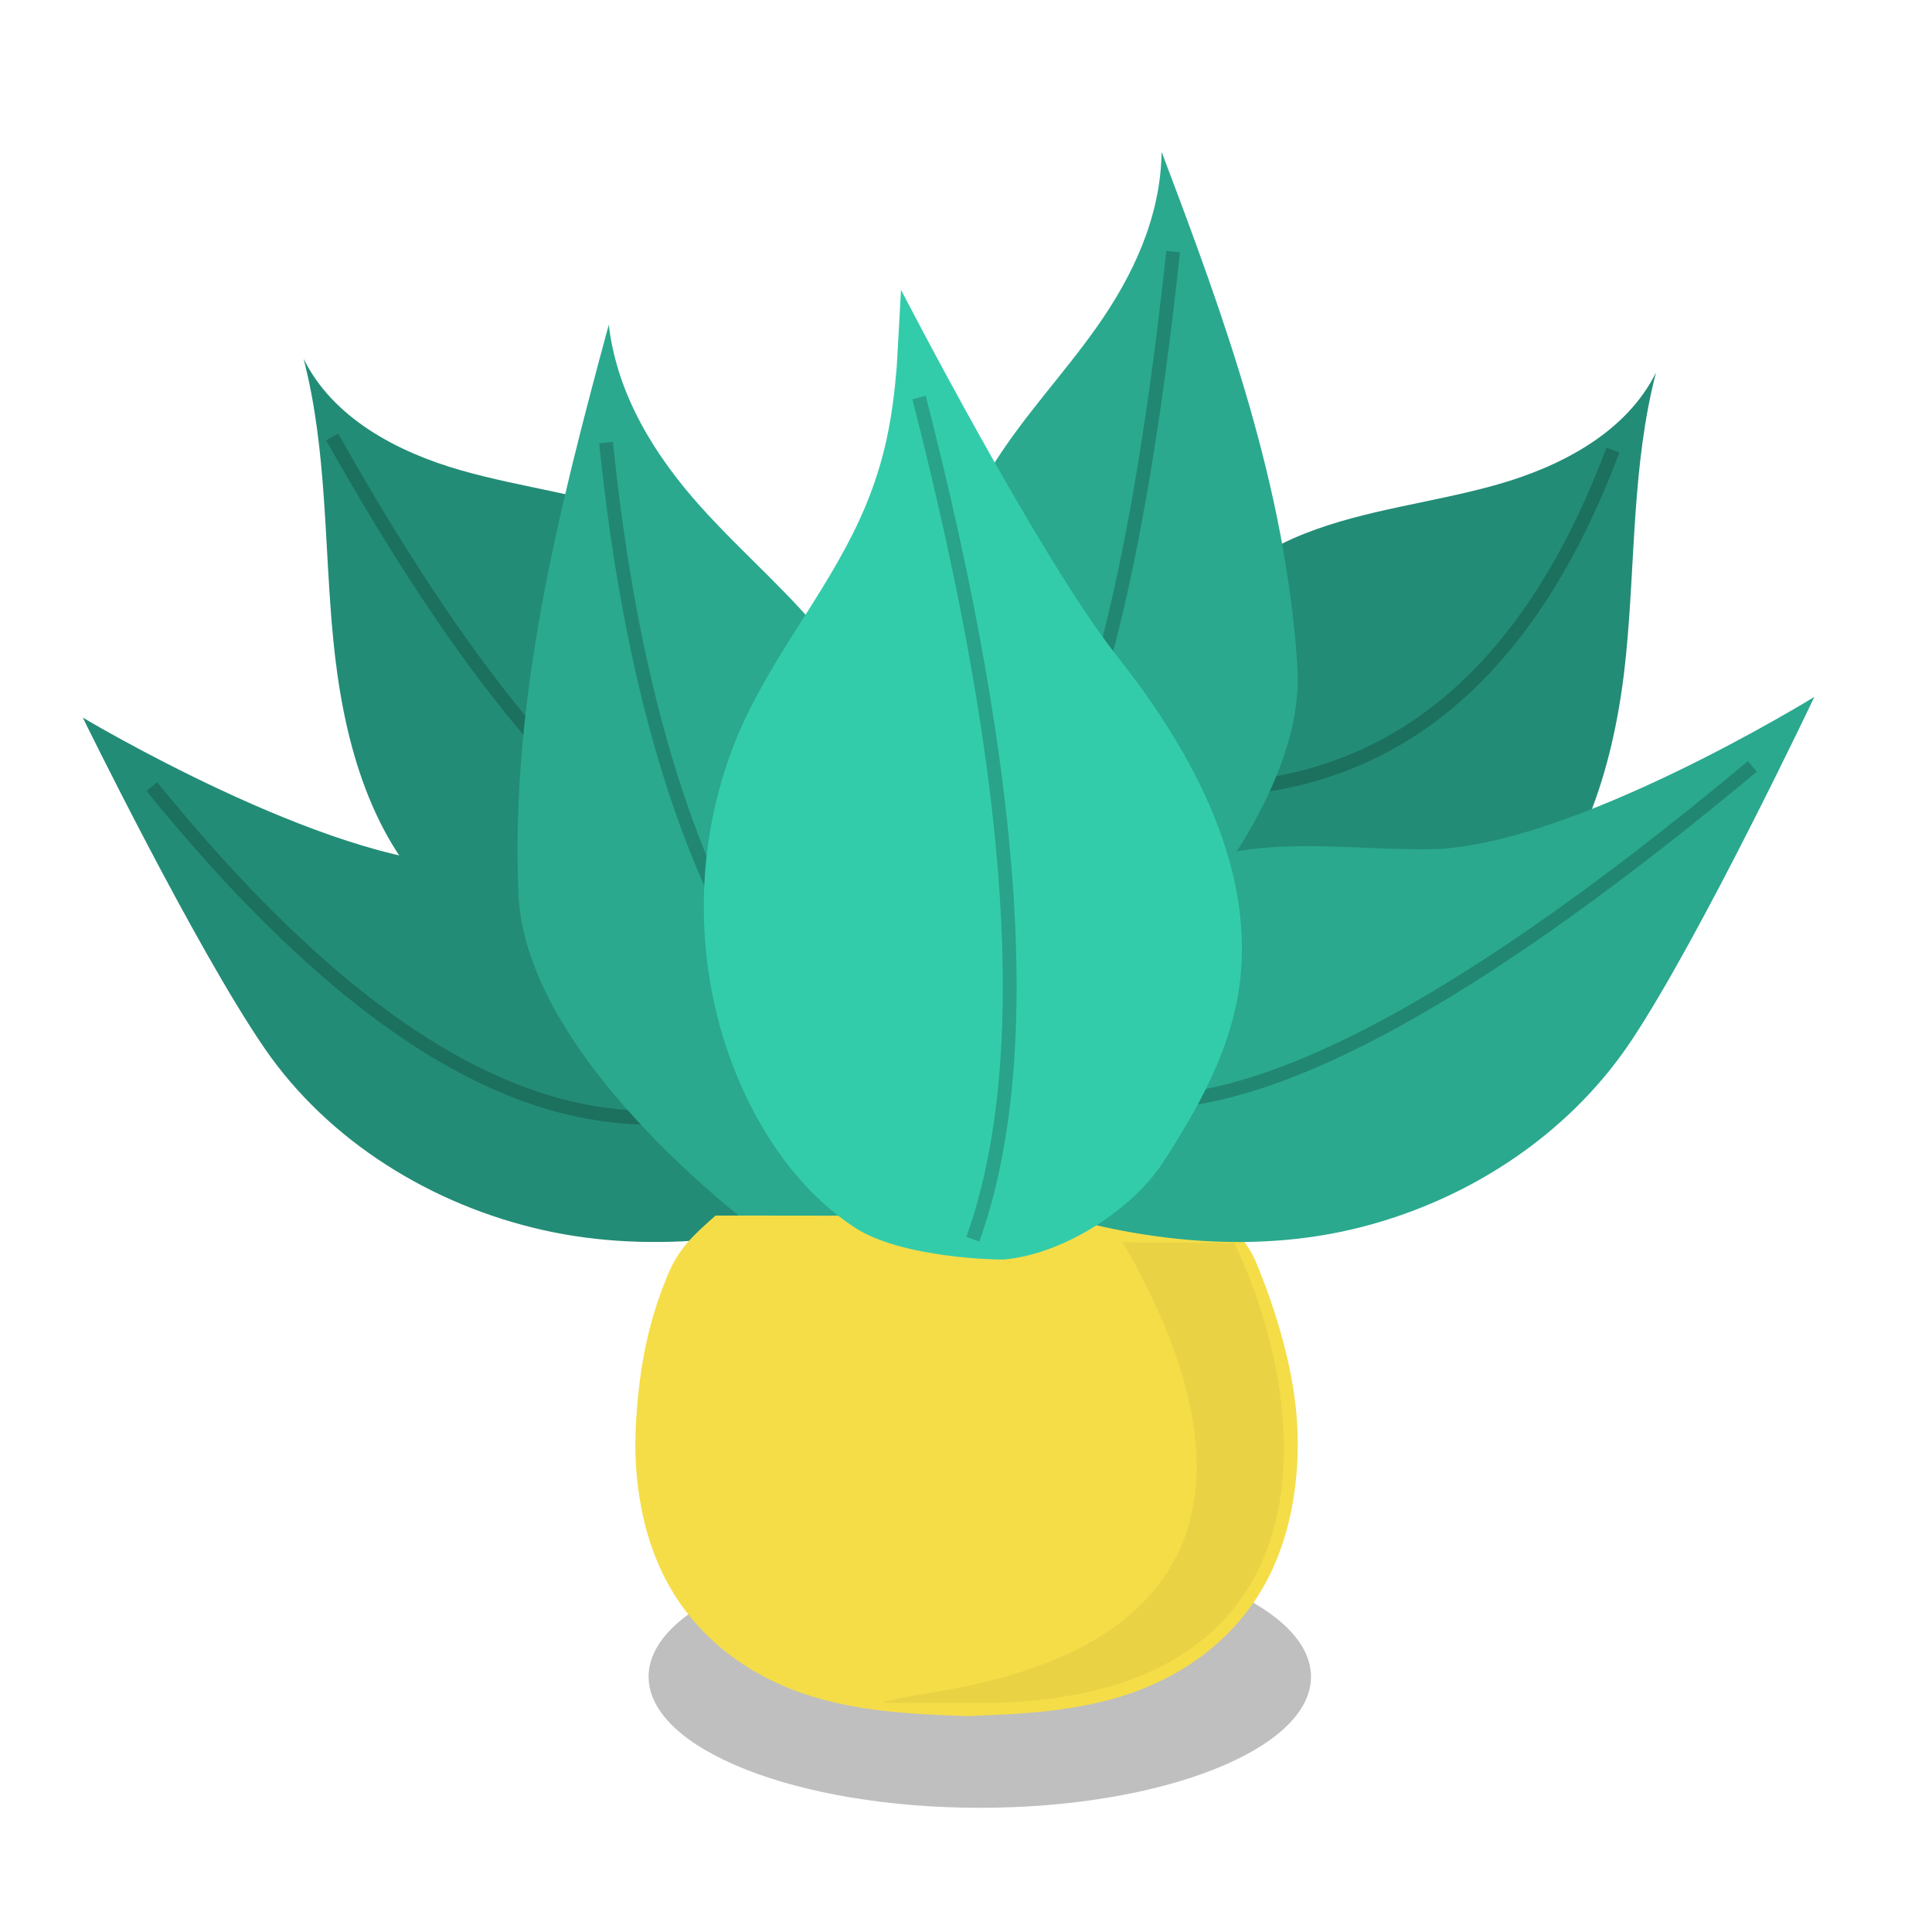
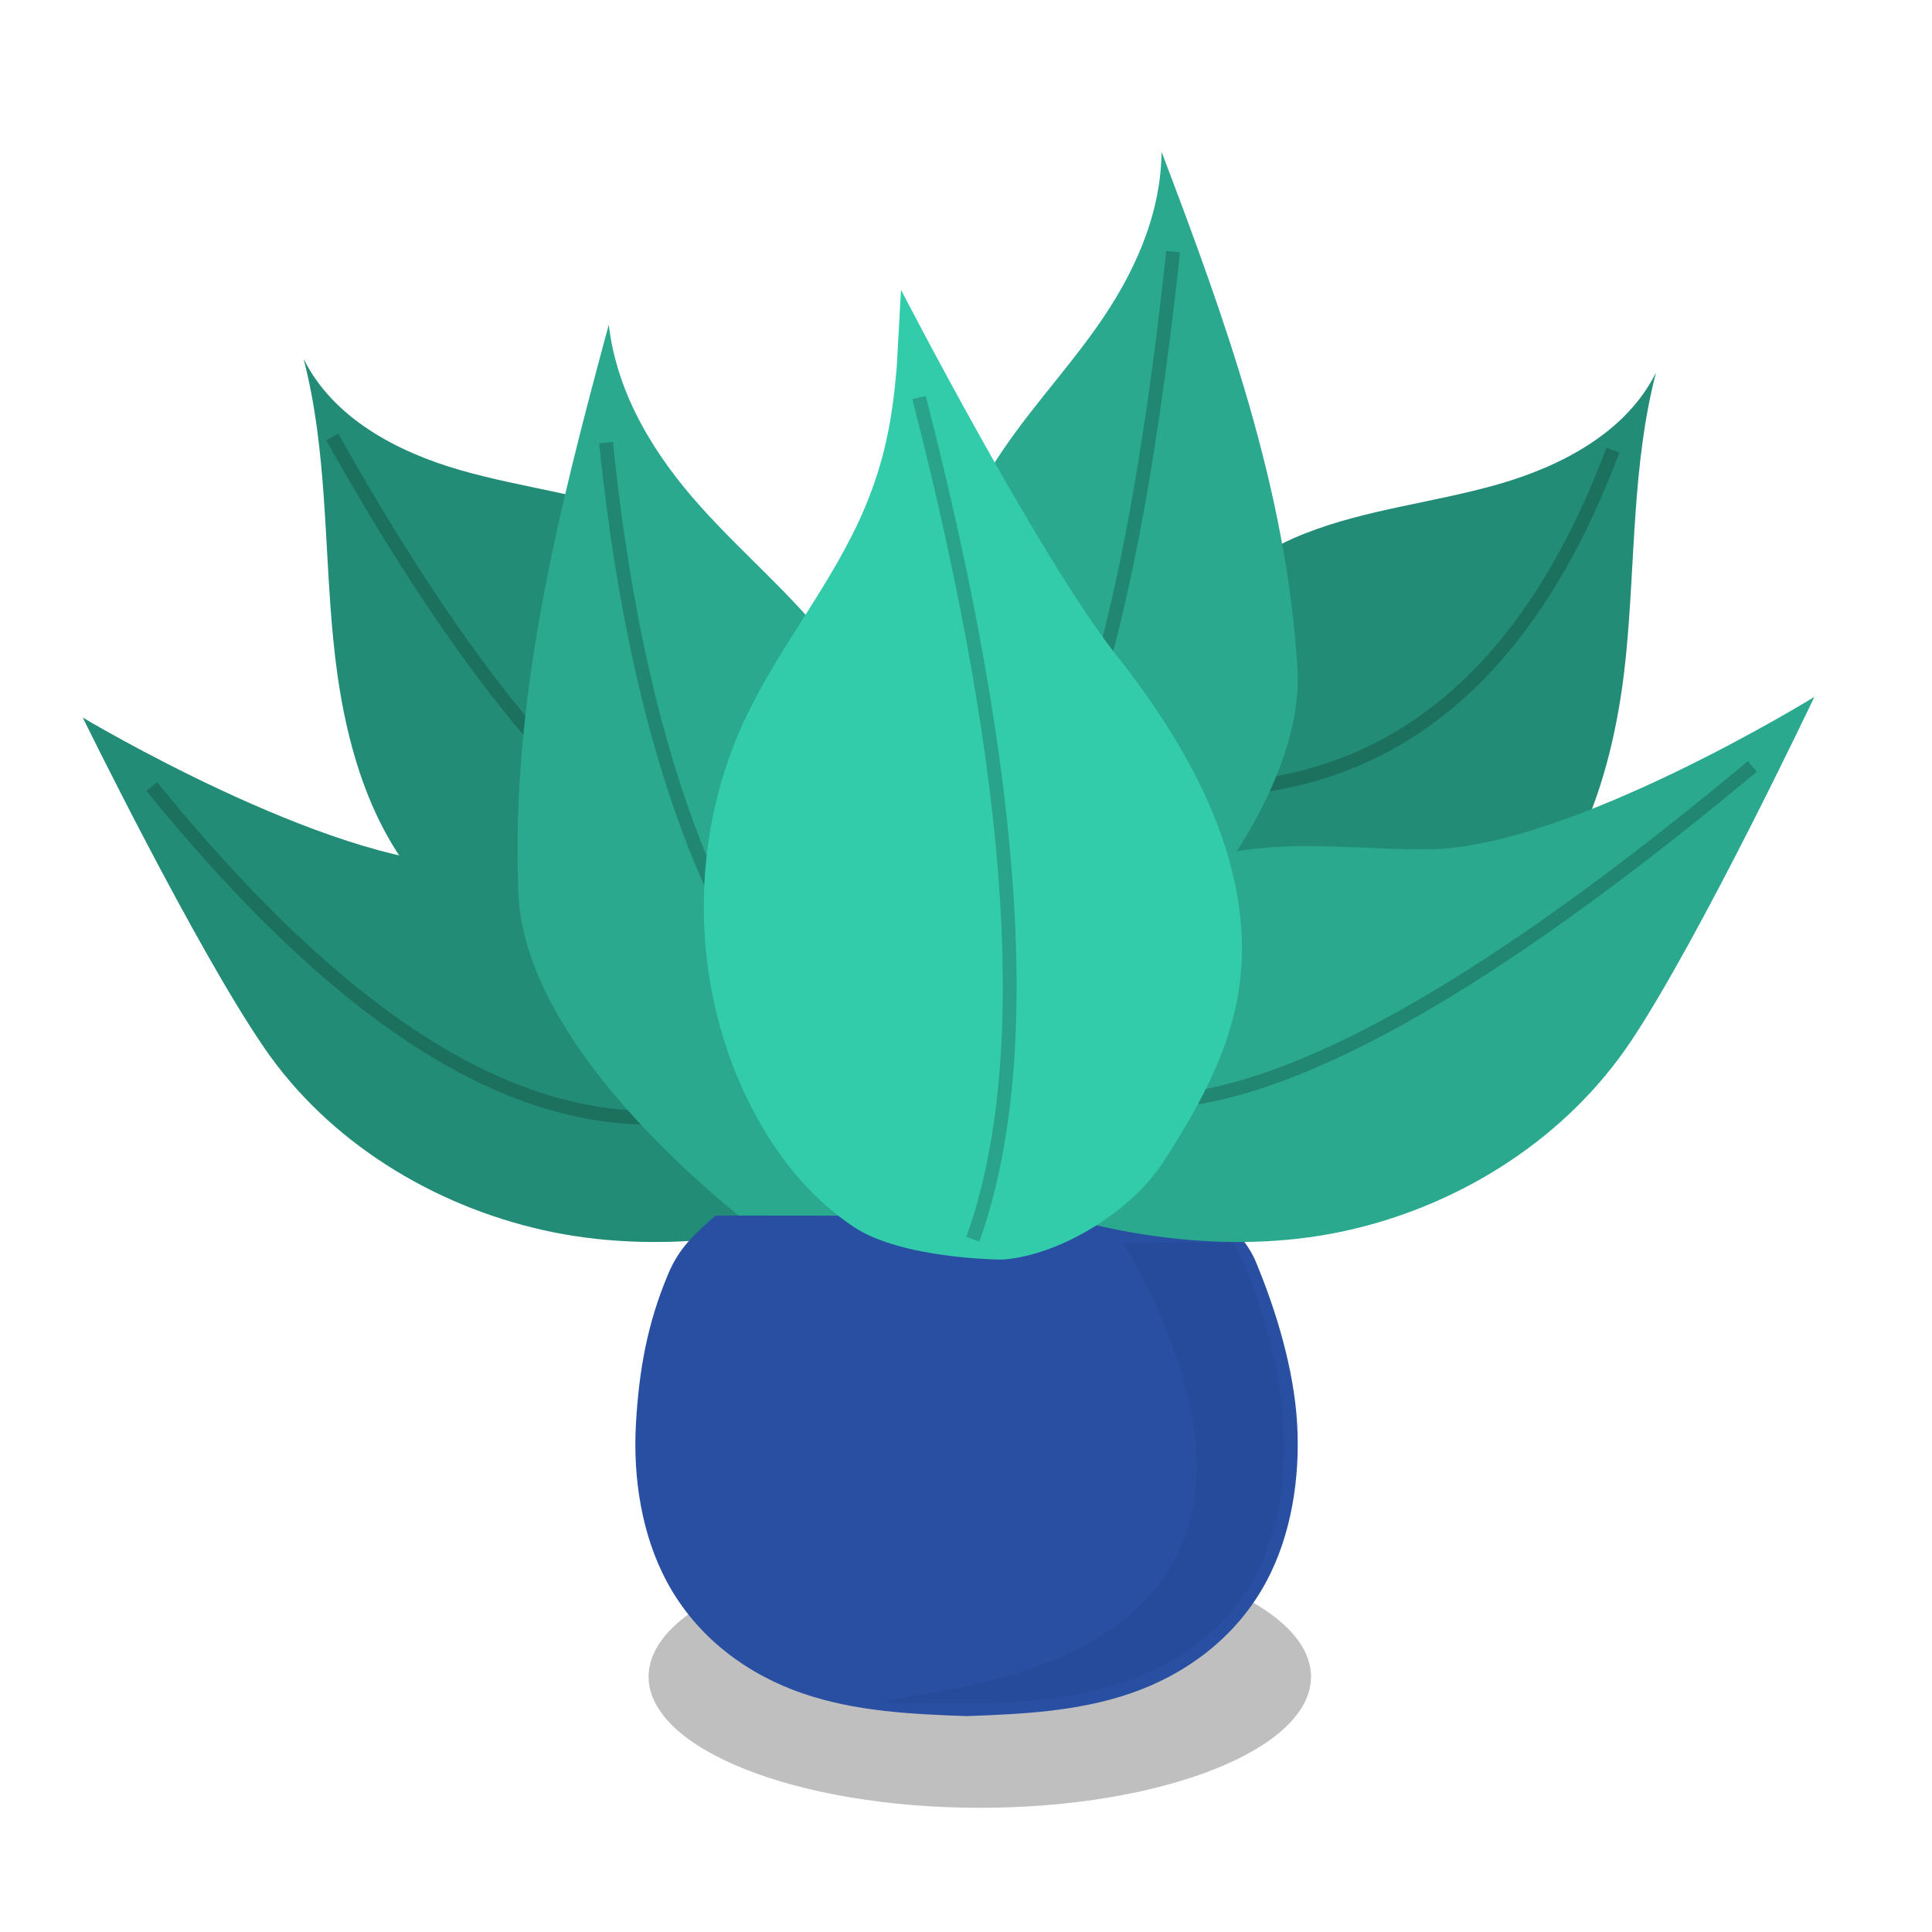
<svg xmlns="http://www.w3.org/2000/svg" width="140" height="140" viewBox="0 0 140 140">
  <g fill="none" fill-rule="evenodd">
    <g transform="translate(5.112 26)">
      <path fill="#238C76" d="M19.045,20.425 C19.718,27.249 21.533,34.372 26.416,39.157 L26.416,39.157 L37.912,42 L45.38,42 L52.888,24.588 L51.597,21.613 C50.793,16.873 46.59,13.389 42.143,11.626 L42.143,11.626 C37.698,9.863 32.858,9.391 28.262,8.073 L28.262,8.073 C23.666,6.755 19.02,4.3 16.887,0 L16.887,0 C18.609,6.635 18.369,13.601 19.045,20.425" />
      <path stroke="#000" stroke-opacity=".2" d="M14.739,10.43 C28.827,23.438 40.275,30.736 49.082,32.323" transform="rotate(18 31.91 21.376)" />
      <path fill="#238C76" d="M89.419,12.67 C84.935,14.439 80.697,17.937 79.888,22.694 L86.156,43.157 C95.505,44.808 101.821,44.033 105.104,40.831 C110.03,36.028 112.035,28.351 112.712,21.502 C113.393,14.652 113.153,7.66 114.888,1 C112.737,5.317 108.053,7.78 103.417,9.103 C98.783,10.426 93.902,10.9 89.419,12.67 Z" />
      <path stroke="#000" stroke-opacity=".2" d="M80.342,11.591 C90.854,24.781 102.418,29.645 115.035,26.182" transform="scale(-1 1) rotate(18 0 -597.355)" />
      <path fill="#238C76" d="M14.064,49.97 C18.705,56.721 26.197,61.329 34.237,63.135 L34.237,63.135 C42.278,64.944 51.121,63.76 58.888,61.019 L58.888,61.019 L47.413,38.42 C43.15,36.113 38.168,36.315 33.221,36.515 L33.221,36.515 C31.688,36.576 30.162,36.639 28.658,36.626 L28.658,36.626 C18.519,36.543 0.887,26 0.887,26 L0.887,26 C0.887,26 9.051,42.676 14.064,49.97" />
      <path stroke="#000" stroke-opacity=".2" d="M5.888,31 C29.887,60.553 44.475,55.813 53.888,52.6" />
    </g>
    <g transform="rotate(-6 256.393 -220.636)">
      <path fill="#2AA98E" d="M24.46,67.196 C41.202,71 43,62.406 43,62.406 L36.636,35.824 C37.521,30.697 35.986,29.048 33.469,24.954 C30.951,20.864 27.679,17.543 24.91,13.693 C22.144,9.844 19.815,5.187 19.755,0 C14.722,13.02 9.842,26.179 8.934,40.298 C8.137,52.723 24.46,67.196 24.46,67.196 Z" />
      <path stroke="#000" stroke-opacity=".2" d="M1.461,25.662 C24.657,51.531 45.312,59.234 63.424,48.772" transform="rotate(42 32.442 39.477)" />
    </g>
    <g transform="translate(46 88)">
      <path fill="#000" fill-opacity=".25" d="M49,33.5 C49,38.748 38.254,43 25.001,43 C11.746,43 1,38.748 1,33.5 C1,28.252 11.746,24 25.001,24 C38.254,24 49,28.252 49,33.5" />
-       <path fill="#F5DD48" d="M0.082,15.183 C-0.144,19.144 0.524,23.242 2.296,26.569 C4.503,30.718 8.246,33.364 12.145,34.704 C15.996,36.028 20.04,36.212 24.04,36.356 C28.039,36.212 32.082,36.028 35.933,34.704 C39.833,33.364 43.575,30.718 45.784,26.569 C47.555,23.242 48.223,19.144 47.997,15.183 C47.771,11.223 46.463,6.922 44.983,3.388 C44.464,2.151 43.267,0.792 42.532,0.287 C42.532,0.084 5.905,0.084 5.851,0.084 C4.308,1.462 3.228,2.383 2.404,4.352 C0.922,7.884 0.307,11.223 0.082,15.183 Z" />
+       <path fill="#294FA3" d="M0.082,15.183 C-0.144,19.144 0.524,23.242 2.296,26.569 C4.503,30.718 8.246,33.364 12.145,34.704 C15.996,36.028 20.04,36.212 24.04,36.356 C28.039,36.212 32.082,36.028 35.933,34.704 C39.833,33.364 43.575,30.718 45.784,26.569 C47.555,23.242 48.223,19.144 47.997,15.183 C47.771,11.223 46.463,6.922 44.983,3.388 C44.464,2.151 43.267,0.792 42.532,0.287 C42.532,0.084 5.905,0.084 5.851,0.084 C4.308,1.462 3.228,2.383 2.404,4.352 C0.922,7.884 0.307,11.223 0.082,15.183 Z" />
      <path fill="#000" fill-rule="nonzero" d="M35.33,1.982 C44.183,17.15 43.495,30.694 22.76,34.432 C18.945,35.065 17.443,35.384 18.252,35.389 L26.43,35.389 C50.725,34.553 49.263,14.34 43.455,2.1 C43.455,1.982 35.33,2.1 35.33,1.982 Z" opacity=".05" />
    </g>
    <g transform="translate(56 11)">
      <path fill="#2AA98E" d="M23.483,12.691 C20.965,16.262 17.987,19.34 15.698,23.134 L15.698,23.134 C13.408,26.927 12.012,28.455 12.815,33.208 L12.815,33.208 C12.815,33.208 12.342,53.583 23.892,62.288 L23.892,62.288 C23.892,62.288 38.743,48.874 38.016,37.355 L38.016,37.355 C37.19,24.267 32.753,12.069 28.172,0 L28.172,0 C28.119,4.808 26.002,9.125 23.483,12.691" />
      <path stroke="#000" stroke-opacity=".2" d="M4.371,16.691 C21.88,32.385 34.498,40.709 42.226,41.665" transform="scale(-1 1) rotate(42 0 -31.517)" />
      <path fill="#2AA98E" d="M47.514,50.545 C46,50.559 44.462,50.493 42.92,50.43 L42.92,50.43 C37.939,50.222 32.921,50.012 28.633,52.41 L28.633,52.41 L17.079,75.902 C24.898,78.751 33.803,79.982 41.897,78.101 L41.897,78.101 C49.992,76.223 57.536,71.433 62.209,64.417 L62.209,64.417 C67.254,56.834 75.475,39.5 75.475,39.5 L75.475,39.5 C75.475,39.5 57.724,50.459 47.514,50.545" />
      <path stroke="#000" stroke-opacity=".2" d="M23.068,44.538 C45.499,63.252 61.471,71.16 70.983,68.264" transform="matrix(-1 0 0 1 94.051 0)" />
    </g>
    <g transform="translate(51 21)">
      <path fill="#33CCAB" d="M13.981,5.597 C13.67,9.328 13.121,12.318 11.69,15.738 L11.69,15.738 C9.387,21.243 5.398,25.887 2.895,31.304 L2.895,31.304 C-1.022,39.781 -0.96,50.013 3.058,58.441 L3.058,58.441 C4.846,62.192 7.433,65.638 10.891,67.924 L10.891,67.924 C14.351,70.213 21.49,70.29 21.723,70.27 L21.723,70.27 C25.9,69.925 30.998,66.765 33.322,63.164 L33.322,63.164 C35.7,59.481 37.913,55.566 38.685,51.245 L38.685,51.245 C40.274,42.354 35.511,33.565 29.91,26.494 L29.91,26.494 C24.311,19.422 14.291,4.4408921e-13 14.291,4.4408921e-13 L14.291,4.4408921e-13 C14.291,4.4408921e-13 13.991,5.486 13.981,5.597" />
      <path stroke="#000" stroke-opacity=".2" d="M15.598,7.808 C22.771,35.722 24.07,56.053 19.496,68.8" />
    </g>
  </g>
</svg>
